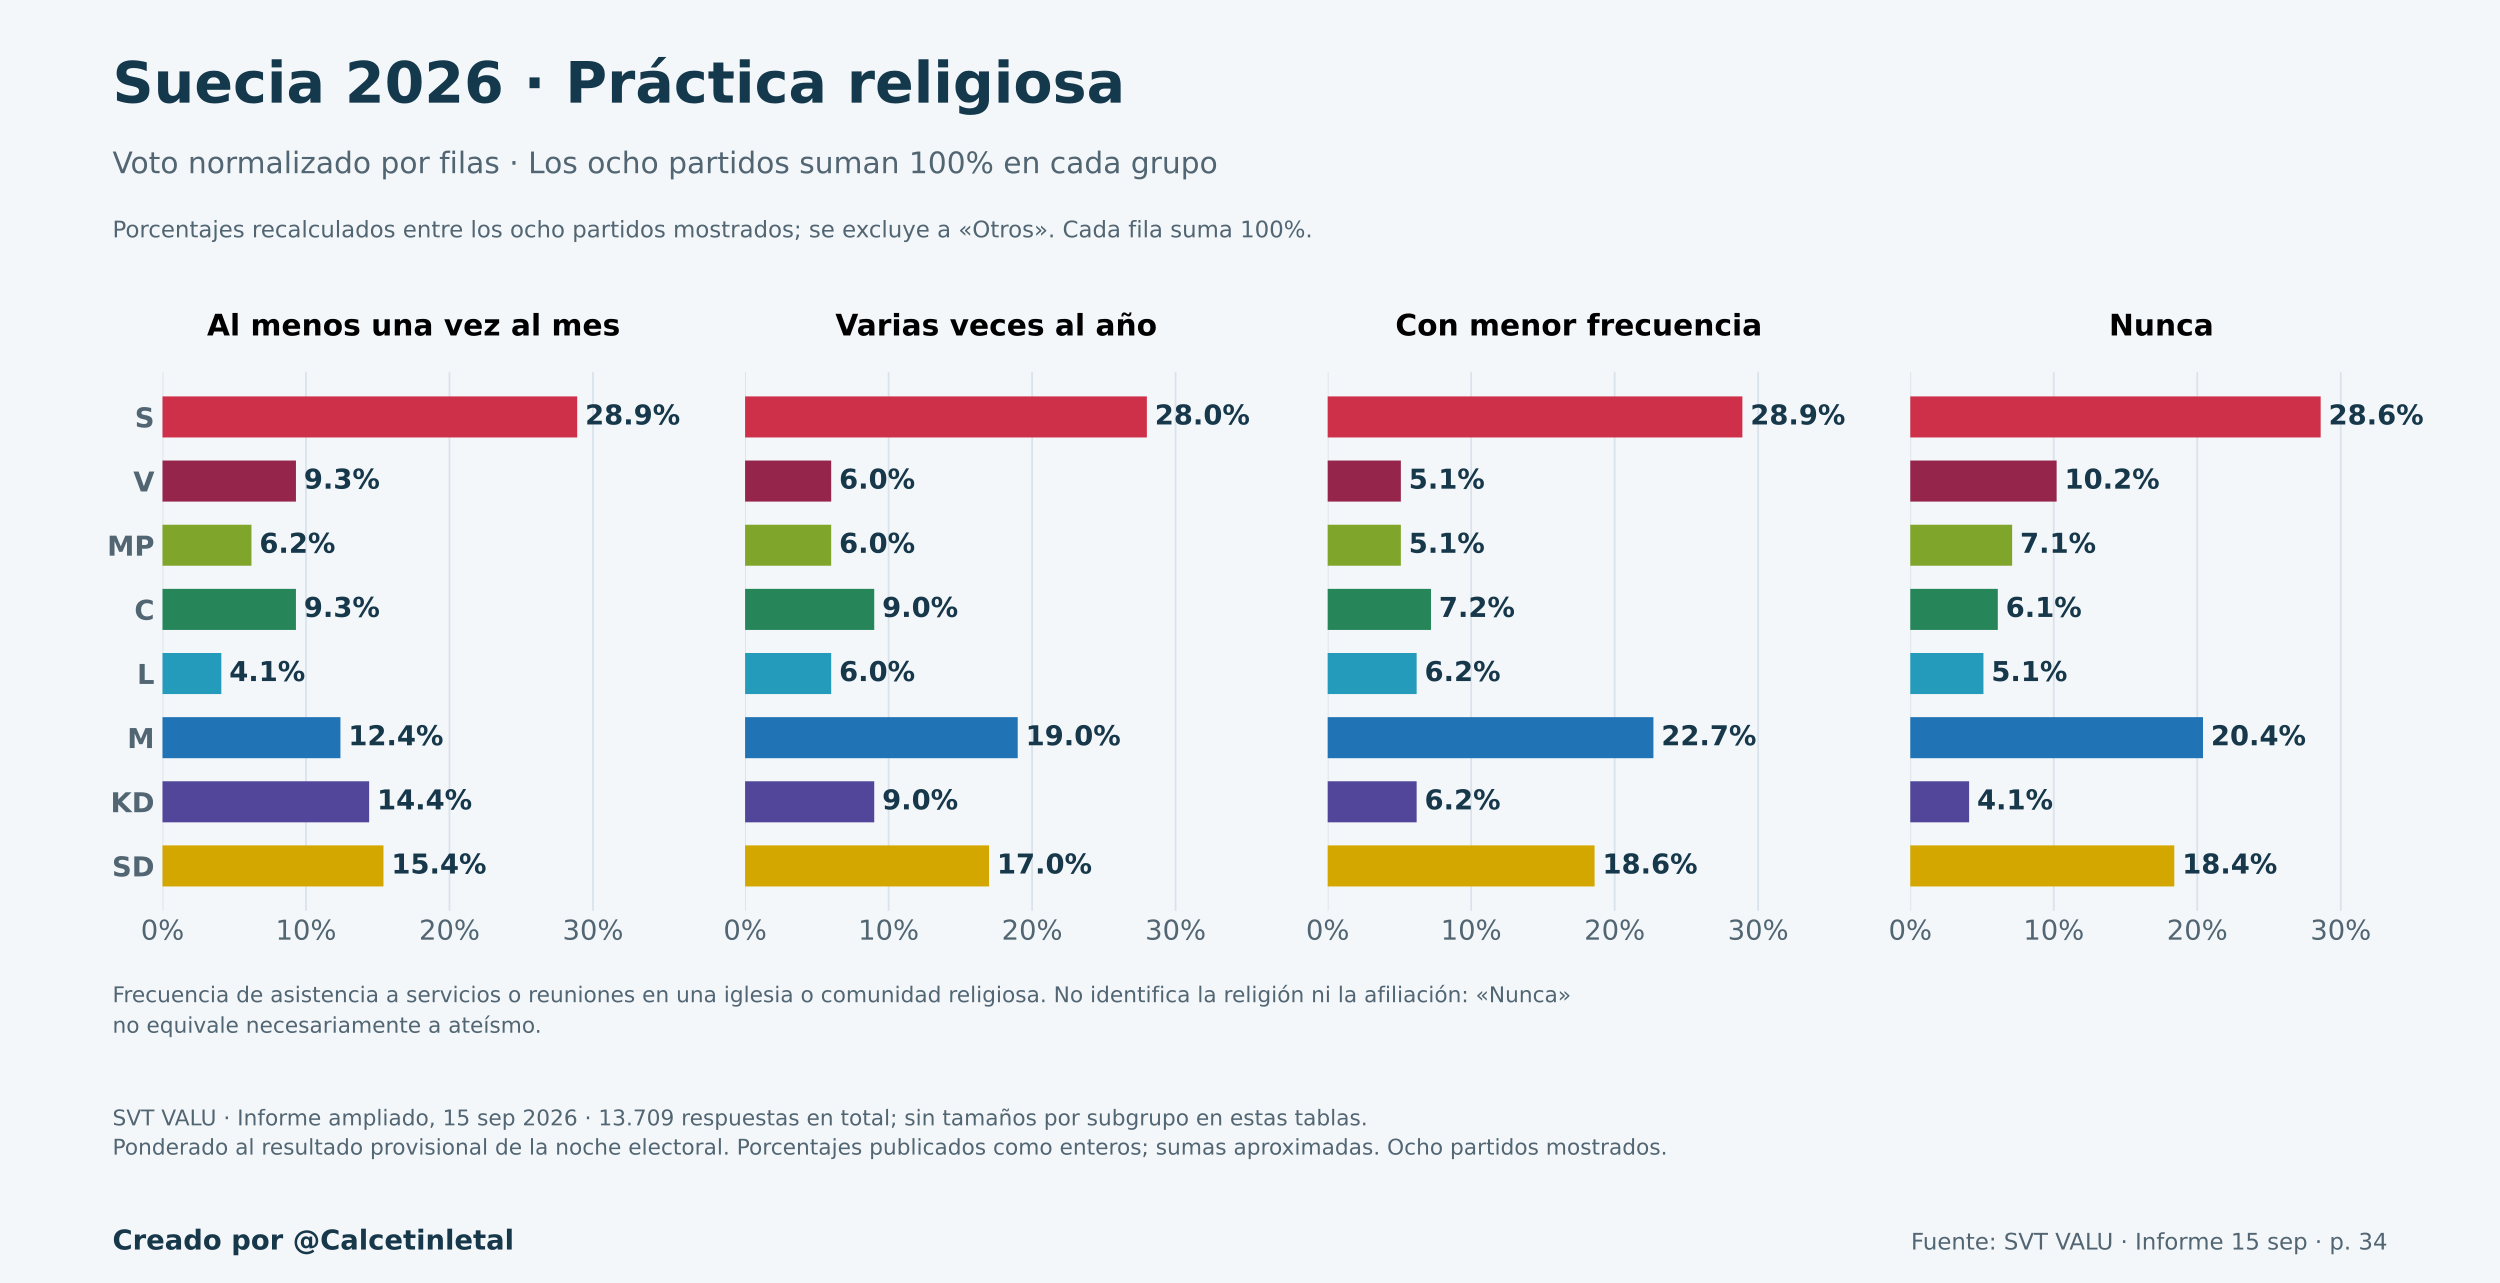
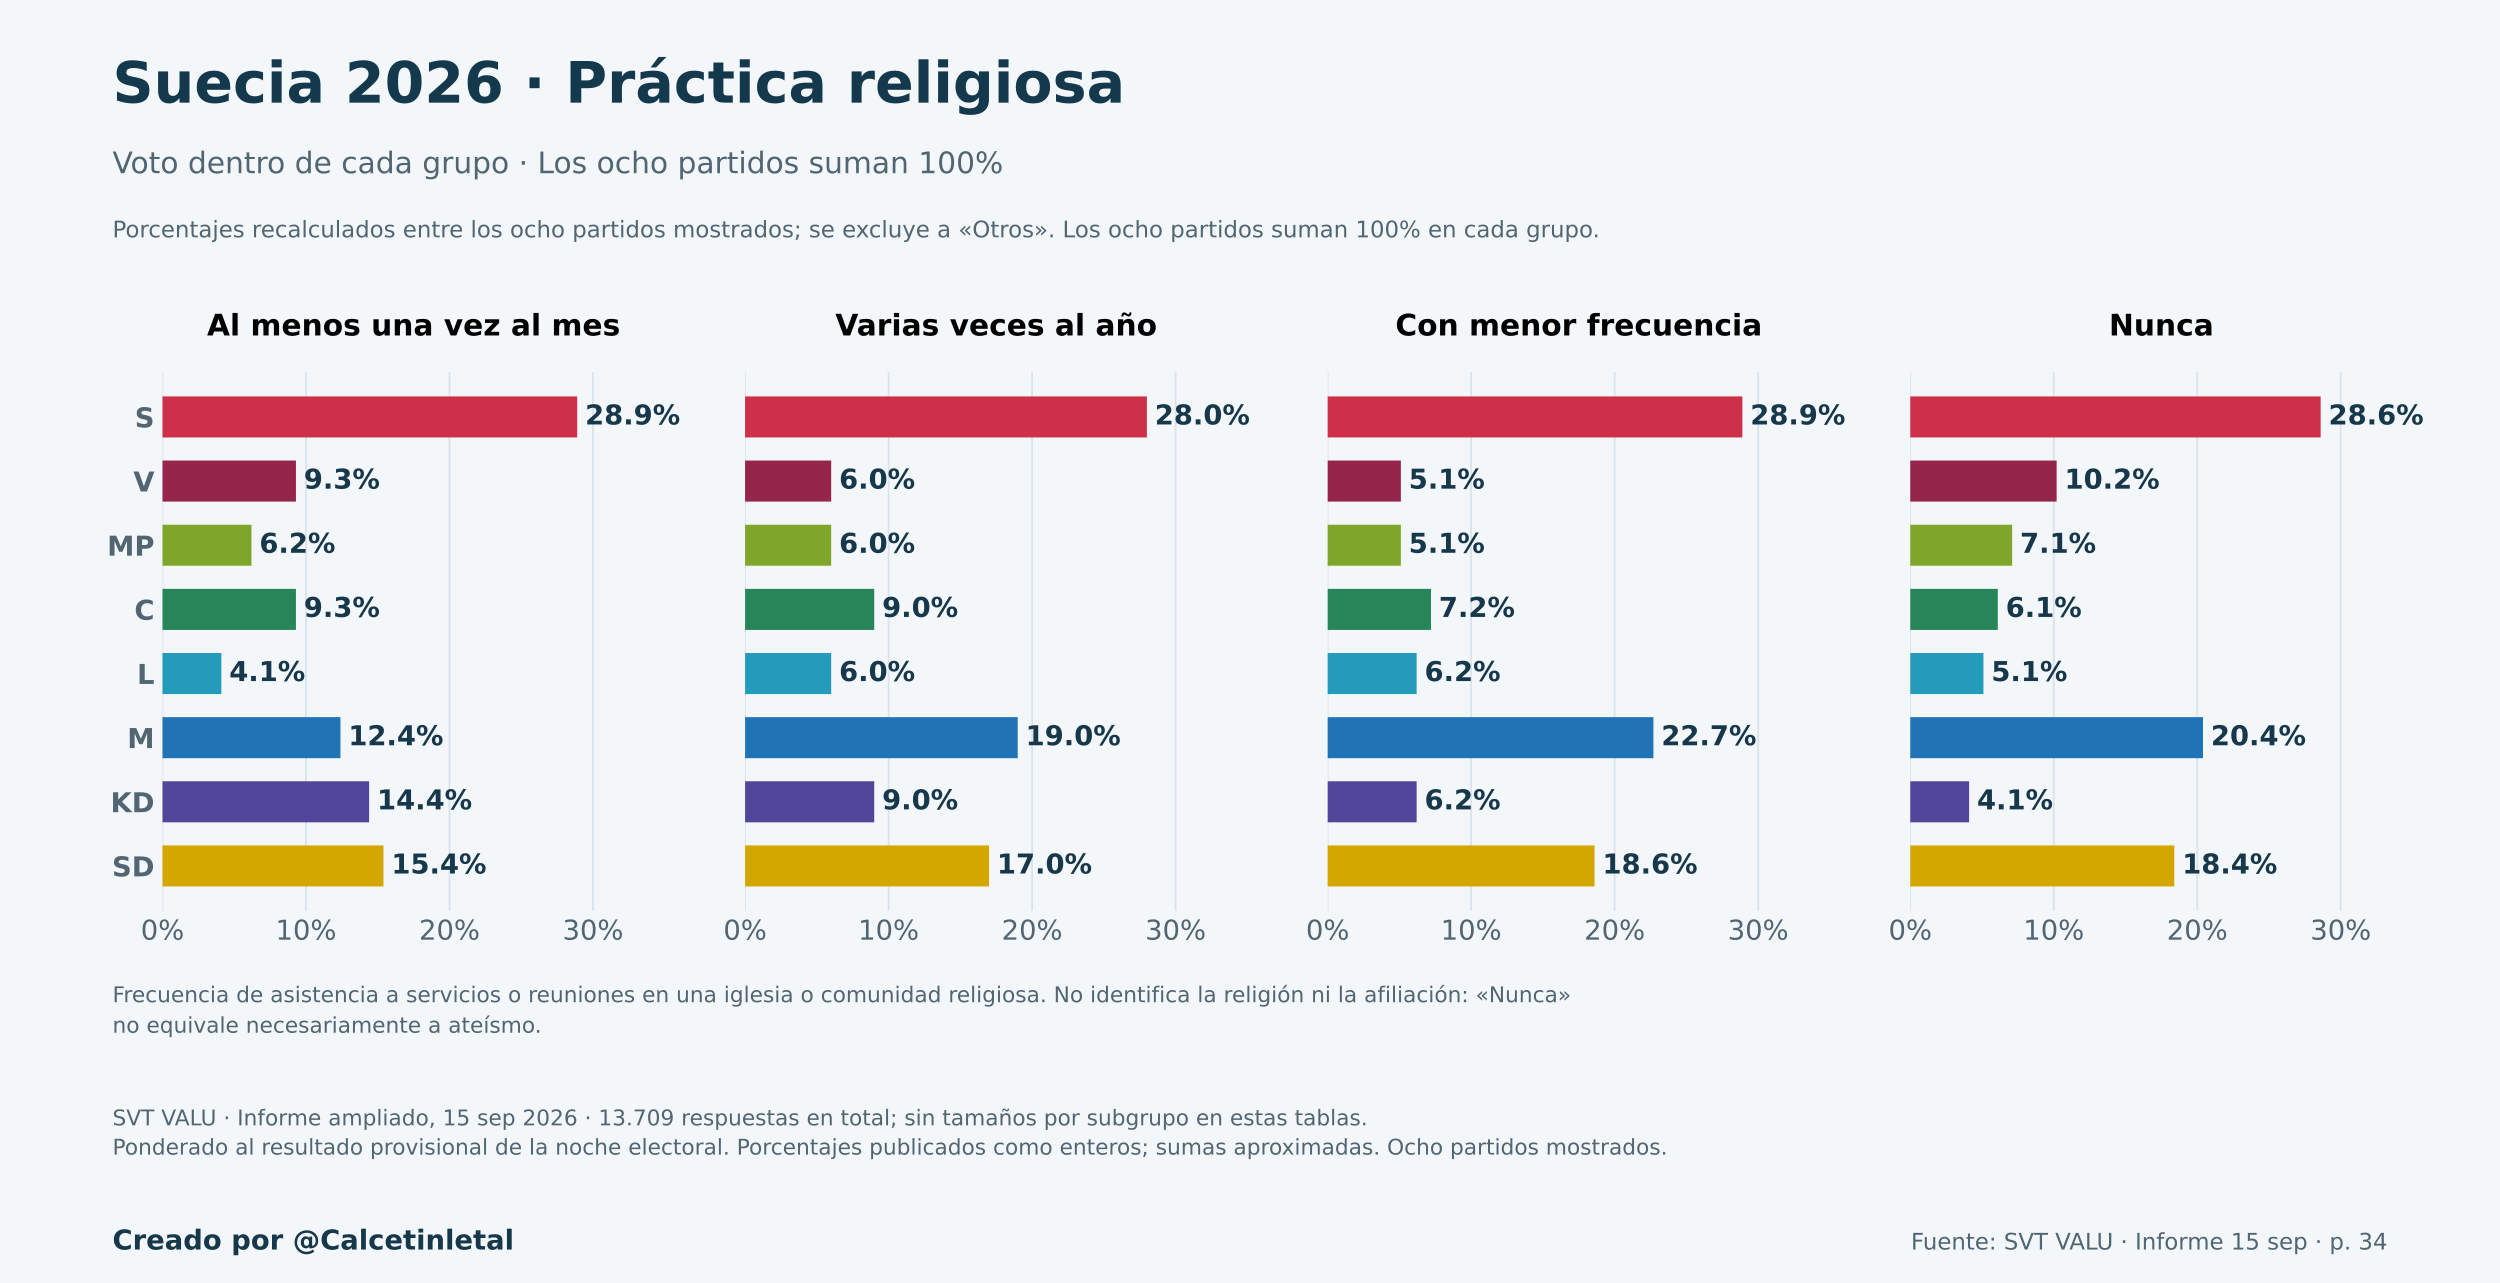
<svg xmlns="http://www.w3.org/2000/svg" xmlns:xlink="http://www.w3.org/1999/xlink" width="1094.4pt" height="561.6pt" viewBox="0 0 1094.4 561.6" version="1.1">
  <defs>
    <style type="text/css">*{stroke-linejoin: round; stroke-linecap: butt}</style>
  </defs>
  <g id="figure_1">
    <g id="patch_1">
      <path d="M 0 561.6 L 1094.4 561.6 L 1094.4 0 L 0 0 z " style="fill: #f4f7fa" />
    </g>
    <g id="axes_1">
      <g id="patch_2">
        <path d="M 71.136 398.736 L 290.993 398.736 L 290.993 162.864 L 71.136 162.864 z " style="fill: #f4f7fa" />
      </g>
      <g id="matplotlib.axis_1">
        <g id="xtick_1">
          <g id="line2d_1">
-             <path d="M 71.136 398.736 L 71.136 162.864 " clip-path="url(#p8316d47be2)" style="fill: none; stroke: #dae3eb; stroke-width: 0.8; stroke-linecap: square" />
+             <path d="M 71.136 398.736 L 71.136 162.864 " clip-path="url(#pd6bec5141d)" style="fill: none; stroke: #dae3eb; stroke-width: 0.8; stroke-linecap: square" />
          </g>
          <g id="line2d_2" />
          <g id="text_1">
            <text style="font-size: 12px; font-family: 'DejaVu Sans'; text-anchor: middle; fill: #516572" x="71.136" y="411.354" transform="rotate(-0 71.136 411.3541)">0%</text>
          </g>
        </g>
        <g id="xtick_2">
          <g id="line2d_3">
-             <path d="M 133.952 398.736 L 133.952 162.864 " clip-path="url(#p8316d47be2)" style="fill: none; stroke: #dae3eb; stroke-width: 0.8; stroke-linecap: square" />
+             <path d="M 133.952 398.736 L 133.952 162.864 " clip-path="url(#pd6bec5141d)" style="fill: none; stroke: #dae3eb; stroke-width: 0.8; stroke-linecap: square" />
          </g>
          <g id="line2d_4" />
          <g id="text_2">
            <text style="font-size: 12px; font-family: 'DejaVu Sans'; text-anchor: middle; fill: #516572" x="133.952" y="411.354" transform="rotate(-0 133.9523 411.3541)">10%</text>
          </g>
        </g>
        <g id="xtick_3">
          <g id="line2d_5">
-             <path d="M 196.769 398.736 L 196.769 162.864 " clip-path="url(#p8316d47be2)" style="fill: none; stroke: #dae3eb; stroke-width: 0.8; stroke-linecap: square" />
+             <path d="M 196.769 398.736 L 196.769 162.864 " clip-path="url(#pd6bec5141d)" style="fill: none; stroke: #dae3eb; stroke-width: 0.8; stroke-linecap: square" />
          </g>
          <g id="line2d_6" />
          <g id="text_3">
            <text style="font-size: 12px; font-family: 'DejaVu Sans'; text-anchor: middle; fill: #516572" x="196.769" y="411.354" transform="rotate(-0 196.7687 411.3541)">20%</text>
          </g>
        </g>
        <g id="xtick_4">
          <g id="line2d_7">
-             <path d="M 259.585 398.736 L 259.585 162.864 " clip-path="url(#p8316d47be2)" style="fill: none; stroke: #dae3eb; stroke-width: 0.8; stroke-linecap: square" />
+             <path d="M 259.585 398.736 L 259.585 162.864 " clip-path="url(#pd6bec5141d)" style="fill: none; stroke: #dae3eb; stroke-width: 0.8; stroke-linecap: square" />
          </g>
          <g id="line2d_8" />
          <g id="text_4">
            <text style="font-size: 12px; font-family: 'DejaVu Sans'; text-anchor: middle; fill: #516572" x="259.585" y="411.354" transform="rotate(-0 259.585 411.3541)">30%</text>
          </g>
        </g>
      </g>
      <g id="matplotlib.axis_2">
        <g id="ytick_1">
          <g id="line2d_9" />
          <g id="text_5">
            <text style="font-weight: 700; font-size: 12px; font-family: 'DejaVu Sans'; text-anchor: end; fill: #516572" x="67.636" y="187.079" transform="rotate(-0 67.636 187.0791)">S</text>
          </g>
        </g>
        <g id="ytick_2">
          <g id="line2d_10" />
          <g id="text_6">
            <text style="font-weight: 700; font-size: 12px; font-family: 'DejaVu Sans'; text-anchor: end; fill: #516572" x="67.636" y="215.159" transform="rotate(-0 67.636 215.1591)">V</text>
          </g>
        </g>
        <g id="ytick_3">
          <g id="line2d_11" />
          <g id="text_7">
            <text style="font-weight: 700; font-size: 12px; font-family: 'DejaVu Sans'; text-anchor: end; fill: #516572" x="67.636" y="243.239" transform="rotate(-0 67.636 243.2391)">MP</text>
          </g>
        </g>
        <g id="ytick_4">
          <g id="line2d_12" />
          <g id="text_8">
            <text style="font-weight: 700; font-size: 12px; font-family: 'DejaVu Sans'; text-anchor: end; fill: #516572" x="67.636" y="271.319" transform="rotate(-0 67.636 271.3191)">C</text>
          </g>
        </g>
        <g id="ytick_5">
          <g id="line2d_13" />
          <g id="text_9">
            <text style="font-weight: 700; font-size: 12px; font-family: 'DejaVu Sans'; text-anchor: end; fill: #516572" x="67.636" y="299.399" transform="rotate(-0 67.636 299.3991)">L</text>
          </g>
        </g>
        <g id="ytick_6">
          <g id="line2d_14" />
          <g id="text_10">
            <text style="font-weight: 700; font-size: 12px; font-family: 'DejaVu Sans'; text-anchor: end; fill: #516572" x="67.636" y="327.479" transform="rotate(-0 67.636 327.4791)">M</text>
          </g>
        </g>
        <g id="ytick_7">
          <g id="line2d_15" />
          <g id="text_11">
            <text style="font-weight: 700; font-size: 12px; font-family: 'DejaVu Sans'; text-anchor: end; fill: #516572" x="67.636" y="355.559" transform="rotate(-0 67.636 355.5591)">KD</text>
          </g>
        </g>
        <g id="ytick_8">
          <g id="line2d_16" />
          <g id="text_12">
            <text style="font-weight: 700; font-size: 12px; font-family: 'DejaVu Sans'; text-anchor: end; fill: #516572" x="67.636" y="383.639" transform="rotate(-0 67.636 383.6391)">SD</text>
          </g>
        </g>
      </g>
      <g id="patch_3">
-         <path d="M 71.136 173.534 L 252.675 173.534 L 252.675 191.506 L 71.136 191.506 z " clip-path="url(#p8316d47be2)" style="fill: #cf3049" />
+         <path d="M 71.136 173.534 L 252.675 173.534 L 252.675 191.506 L 71.136 191.506 z " clip-path="url(#pd6bec5141d)" style="fill: #cf3049" />
      </g>
      <g id="patch_4">
-         <path d="M 71.136 201.614 L 129.555 201.614 L 129.555 219.586 L 71.136 219.586 z " clip-path="url(#p8316d47be2)" style="fill: #96254b" />
+         <path d="M 71.136 201.614 L 129.555 201.614 L 129.555 219.586 L 71.136 219.586 z " clip-path="url(#pd6bec5141d)" style="fill: #96254b" />
      </g>
      <g id="patch_5">
-         <path d="M 71.136 229.694 L 110.082 229.694 L 110.082 247.666 L 71.136 247.666 z " clip-path="url(#p8316d47be2)" style="fill: #80a52b" />
+         <path d="M 71.136 229.694 L 110.082 229.694 L 110.082 247.666 L 71.136 247.666 z " clip-path="url(#pd6bec5141d)" style="fill: #80a52b" />
      </g>
      <g id="patch_6">
-         <path d="M 71.136 257.774 L 129.555 257.774 L 129.555 275.746 L 71.136 275.746 z " clip-path="url(#p8316d47be2)" style="fill: #268659" />
+         <path d="M 71.136 257.774 L 129.555 257.774 L 129.555 275.746 L 71.136 275.746 z " clip-path="url(#pd6bec5141d)" style="fill: #268659" />
      </g>
      <g id="patch_7">
-         <path d="M 71.136 285.854 L 96.891 285.854 L 96.891 303.826 L 71.136 303.826 z " clip-path="url(#p8316d47be2)" style="fill: #259bbb" />
+         <path d="M 71.136 285.854 L 96.891 285.854 L 96.891 303.826 L 71.136 303.826 z " clip-path="url(#pd6bec5141d)" style="fill: #259bbb" />
      </g>
      <g id="patch_8">
-         <path d="M 71.136 313.934 L 149.028 313.934 L 149.028 331.906 L 71.136 331.906 z " clip-path="url(#p8316d47be2)" style="fill: #2074b6" />
+         <path d="M 71.136 313.934 L 149.028 313.934 L 149.028 331.906 L 71.136 331.906 z " clip-path="url(#pd6bec5141d)" style="fill: #2074b6" />
      </g>
      <g id="patch_9">
-         <path d="M 71.136 342.014 L 161.592 342.014 L 161.592 359.986 L 71.136 359.986 z " clip-path="url(#p8316d47be2)" style="fill: #51469a" />
+         <path d="M 71.136 342.014 L 161.592 342.014 L 161.592 359.986 L 71.136 359.986 z " clip-path="url(#pd6bec5141d)" style="fill: #51469a" />
      </g>
      <g id="patch_10">
-         <path d="M 71.136 370.094 L 167.873 370.094 L 167.873 388.066 L 71.136 388.066 z " clip-path="url(#p8316d47be2)" style="fill: #d3a700" />
+         <path d="M 71.136 370.094 L 167.873 370.094 L 167.873 388.066 L 71.136 388.066 z " clip-path="url(#pd6bec5141d)" style="fill: #d3a700" />
      </g>
      <g id="text_13">
        <text style="font-weight: 700; font-size: 12px; font-family: 'DejaVu Sans'; text-anchor: start; fill: #17384a" x="256.13" y="185.831" transform="rotate(-0 256.1301 185.8313)">28.9%</text>
      </g>
      <g id="text_14">
        <text style="font-weight: 700; font-size: 12px; font-family: 'DejaVu Sans'; text-anchor: start; fill: #17384a" x="133.01" y="213.911" transform="rotate(-0 133.0101 213.9112)">9.3%</text>
      </g>
      <g id="text_15">
        <text style="font-weight: 700; font-size: 12px; font-family: 'DejaVu Sans'; text-anchor: start; fill: #17384a" x="113.537" y="241.991" transform="rotate(-0 113.537 241.9913)">6.2%</text>
      </g>
      <g id="text_16">
        <text style="font-weight: 700; font-size: 12px; font-family: 'DejaVu Sans'; text-anchor: start; fill: #17384a" x="133.01" y="270.071" transform="rotate(-0 133.0101 270.0713)">9.3%</text>
      </g>
      <g id="text_17">
        <text style="font-weight: 700; font-size: 12px; font-family: 'DejaVu Sans'; text-anchor: start; fill: #17384a" x="100.346" y="298.151" transform="rotate(-0 100.3456 298.1513)">4.1%</text>
      </g>
      <g id="text_18">
        <text style="font-weight: 700; font-size: 12px; font-family: 'DejaVu Sans'; text-anchor: start; fill: #17384a" x="152.483" y="326.231" transform="rotate(-0 152.4831 326.2312)">12.4%</text>
      </g>
      <g id="text_19">
        <text style="font-weight: 700; font-size: 12px; font-family: 'DejaVu Sans'; text-anchor: start; fill: #17384a" x="165.046" y="354.311" transform="rotate(-0 165.0464 354.3112)">14.4%</text>
      </g>
      <g id="text_20">
        <text style="font-weight: 700; font-size: 12px; font-family: 'DejaVu Sans'; text-anchor: start; fill: #17384a" x="171.328" y="382.391" transform="rotate(-0 171.328 382.3913)">15.4%</text>
      </g>
      <g id="text_21">
        <text style="font-weight: 700; font-size: 13px; font-family: 'DejaVu Sans'; text-anchor: middle" x="181.065" y="146.864" transform="rotate(-0 181.0646 146.864)">Al menos una vez al mes</text>
      </g>
    </g>
    <g id="axes_2">
      <g id="patch_11">
        <path d="M 326.17 398.736 L 546.027 398.736 L 546.027 162.864 L 326.17 162.864 z " style="fill: #f4f7fa" />
      </g>
      <g id="matplotlib.axis_3">
        <g id="xtick_5">
          <g id="line2d_17">
-             <path d="M 326.17 398.736 L 326.17 162.864 " clip-path="url(#p30895d7ca5)" style="fill: none; stroke: #dae3eb; stroke-width: 0.8; stroke-linecap: square" />
+             <path d="M 326.17 398.736 L 326.17 162.864 " clip-path="url(#p7a1538e01a)" style="fill: none; stroke: #dae3eb; stroke-width: 0.8; stroke-linecap: square" />
          </g>
          <g id="line2d_18" />
          <g id="text_22">
            <text style="font-size: 12px; font-family: 'DejaVu Sans'; text-anchor: middle; fill: #516572" x="326.17" y="411.354" transform="rotate(-0 326.1703 411.3541)">0%</text>
          </g>
        </g>
        <g id="xtick_6">
          <g id="line2d_19">
-             <path d="M 388.987 398.736 L 388.987 162.864 " clip-path="url(#p30895d7ca5)" style="fill: none; stroke: #dae3eb; stroke-width: 0.8; stroke-linecap: square" />
+             <path d="M 388.987 398.736 L 388.987 162.864 " clip-path="url(#p7a1538e01a)" style="fill: none; stroke: #dae3eb; stroke-width: 0.8; stroke-linecap: square" />
          </g>
          <g id="line2d_20" />
          <g id="text_23">
            <text style="font-size: 12px; font-family: 'DejaVu Sans'; text-anchor: middle; fill: #516572" x="388.987" y="411.354" transform="rotate(-0 388.9866 411.3541)">10%</text>
          </g>
        </g>
        <g id="xtick_7">
          <g id="line2d_21">
-             <path d="M 451.803 398.736 L 451.803 162.864 " clip-path="url(#p30895d7ca5)" style="fill: none; stroke: #dae3eb; stroke-width: 0.8; stroke-linecap: square" />
+             <path d="M 451.803 398.736 L 451.803 162.864 " clip-path="url(#p7a1538e01a)" style="fill: none; stroke: #dae3eb; stroke-width: 0.8; stroke-linecap: square" />
          </g>
          <g id="line2d_22" />
          <g id="text_24">
            <text style="font-size: 12px; font-family: 'DejaVu Sans'; text-anchor: middle; fill: #516572" x="451.803" y="411.354" transform="rotate(-0 451.8029 411.3541)">20%</text>
          </g>
        </g>
        <g id="xtick_8">
          <g id="line2d_23">
-             <path d="M 514.619 398.736 L 514.619 162.864 " clip-path="url(#p30895d7ca5)" style="fill: none; stroke: #dae3eb; stroke-width: 0.8; stroke-linecap: square" />
+             <path d="M 514.619 398.736 L 514.619 162.864 " clip-path="url(#p7a1538e01a)" style="fill: none; stroke: #dae3eb; stroke-width: 0.8; stroke-linecap: square" />
          </g>
          <g id="line2d_24" />
          <g id="text_25">
            <text style="font-size: 12px; font-family: 'DejaVu Sans'; text-anchor: middle; fill: #516572" x="514.619" y="411.354" transform="rotate(-0 514.6193 411.3541)">30%</text>
          </g>
        </g>
      </g>
      <g id="matplotlib.axis_4">
        <g id="ytick_9">
          <g id="line2d_25" />
        </g>
        <g id="ytick_10">
          <g id="line2d_26" />
        </g>
        <g id="ytick_11">
          <g id="line2d_27" />
        </g>
        <g id="ytick_12">
          <g id="line2d_28" />
        </g>
        <g id="ytick_13">
          <g id="line2d_29" />
        </g>
        <g id="ytick_14">
          <g id="line2d_30" />
        </g>
        <g id="ytick_15">
          <g id="line2d_31" />
        </g>
        <g id="ytick_16">
          <g id="line2d_32" />
        </g>
      </g>
      <g id="patch_12">
-         <path d="M 326.17 173.534 L 502.056 173.534 L 502.056 191.506 L 326.17 191.506 z " clip-path="url(#p30895d7ca5)" style="fill: #cf3049" />
+         <path d="M 326.17 173.534 L 502.056 173.534 L 502.056 191.506 L 326.17 191.506 z " clip-path="url(#p7a1538e01a)" style="fill: #cf3049" />
      </g>
      <g id="patch_13">
-         <path d="M 326.17 201.614 L 363.86 201.614 L 363.86 219.586 L 326.17 219.586 z " clip-path="url(#p30895d7ca5)" style="fill: #96254b" />
+         <path d="M 326.17 201.614 L 363.86 201.614 L 363.86 219.586 L 326.17 219.586 z " clip-path="url(#p7a1538e01a)" style="fill: #96254b" />
      </g>
      <g id="patch_14">
-         <path d="M 326.17 229.694 L 363.86 229.694 L 363.86 247.666 L 326.17 247.666 z " clip-path="url(#p30895d7ca5)" style="fill: #80a52b" />
+         <path d="M 326.17 229.694 L 363.86 229.694 L 363.86 247.666 L 326.17 247.666 z " clip-path="url(#p7a1538e01a)" style="fill: #80a52b" />
      </g>
      <g id="patch_15">
-         <path d="M 326.17 257.774 L 382.705 257.774 L 382.705 275.746 L 326.17 275.746 z " clip-path="url(#p30895d7ca5)" style="fill: #268659" />
+         <path d="M 326.17 257.774 L 382.705 257.774 L 382.705 275.746 L 326.17 275.746 z " clip-path="url(#p7a1538e01a)" style="fill: #268659" />
      </g>
      <g id="patch_16">
-         <path d="M 326.17 285.854 L 363.86 285.854 L 363.86 303.826 L 326.17 303.826 z " clip-path="url(#p30895d7ca5)" style="fill: #259bbb" />
+         <path d="M 326.17 285.854 L 363.86 285.854 L 363.86 303.826 L 326.17 303.826 z " clip-path="url(#p7a1538e01a)" style="fill: #259bbb" />
      </g>
      <g id="patch_17">
-         <path d="M 326.17 313.934 L 445.521 313.934 L 445.521 331.906 L 326.17 331.906 z " clip-path="url(#p30895d7ca5)" style="fill: #2074b6" />
+         <path d="M 326.17 313.934 L 445.521 313.934 L 445.521 331.906 L 326.17 331.906 z " clip-path="url(#p7a1538e01a)" style="fill: #2074b6" />
      </g>
      <g id="patch_18">
-         <path d="M 326.17 342.014 L 382.705 342.014 L 382.705 359.986 L 326.17 359.986 z " clip-path="url(#p30895d7ca5)" style="fill: #51469a" />
+         <path d="M 326.17 342.014 L 382.705 342.014 L 382.705 359.986 L 326.17 359.986 z " clip-path="url(#p7a1538e01a)" style="fill: #51469a" />
      </g>
      <g id="patch_19">
-         <path d="M 326.17 370.094 L 432.958 370.094 L 432.958 388.066 L 326.17 388.066 z " clip-path="url(#p30895d7ca5)" style="fill: #d3a700" />
+         <path d="M 326.17 370.094 L 432.958 370.094 L 432.958 388.066 L 326.17 388.066 z " clip-path="url(#p7a1538e01a)" style="fill: #d3a700" />
      </g>
      <g id="text_26">
        <text style="font-weight: 700; font-size: 12px; font-family: 'DejaVu Sans'; text-anchor: start; fill: #17384a" x="505.511" y="185.831" transform="rotate(-0 505.5109 185.8313)">28.0%</text>
      </g>
      <g id="text_27">
        <text style="font-weight: 700; font-size: 12px; font-family: 'DejaVu Sans'; text-anchor: start; fill: #17384a" x="367.315" y="213.911" transform="rotate(-0 367.315 213.9112)">6.0%</text>
      </g>
      <g id="text_28">
        <text style="font-weight: 700; font-size: 12px; font-family: 'DejaVu Sans'; text-anchor: start; fill: #17384a" x="367.315" y="241.991" transform="rotate(-0 367.315 241.9913)">6.0%</text>
      </g>
      <g id="text_29">
        <text style="font-weight: 700; font-size: 12px; font-family: 'DejaVu Sans'; text-anchor: start; fill: #17384a" x="386.16" y="270.071" transform="rotate(-0 386.1599 270.0713)">9.0%</text>
      </g>
      <g id="text_30">
        <text style="font-weight: 700; font-size: 12px; font-family: 'DejaVu Sans'; text-anchor: start; fill: #17384a" x="367.315" y="298.151" transform="rotate(-0 367.315 298.1513)">6.0%</text>
      </g>
      <g id="text_31">
        <text style="font-weight: 700; font-size: 12px; font-family: 'DejaVu Sans'; text-anchor: start; fill: #17384a" x="448.976" y="326.231" transform="rotate(-0 448.9762 326.2312)">19.0%</text>
      </g>
      <g id="text_32">
        <text style="font-weight: 700; font-size: 12px; font-family: 'DejaVu Sans'; text-anchor: start; fill: #17384a" x="386.16" y="354.311" transform="rotate(-0 386.1599 354.3112)">9.0%</text>
      </g>
      <g id="text_33">
        <text style="font-weight: 700; font-size: 12px; font-family: 'DejaVu Sans'; text-anchor: start; fill: #17384a" x="436.413" y="382.391" transform="rotate(-0 436.4129 382.3913)">17.0%</text>
      </g>
      <g id="text_34">
        <text style="font-weight: 700; font-size: 13px; font-family: 'DejaVu Sans'; text-anchor: middle" x="436.099" y="146.864" transform="rotate(-0 436.0989 146.864)">Varias veces al año</text>
      </g>
    </g>
    <g id="axes_3">
      <g id="patch_20">
        <path d="M 581.205 398.736 L 801.062 398.736 L 801.062 162.864 L 581.205 162.864 z " style="fill: #f4f7fa" />
      </g>
      <g id="matplotlib.axis_5">
        <g id="xtick_9">
          <g id="line2d_33">
-             <path d="M 581.205 398.736 L 581.205 162.864 " clip-path="url(#peaeb5db136)" style="fill: none; stroke: #dae3eb; stroke-width: 0.8; stroke-linecap: square" />
+             <path d="M 581.205 398.736 L 581.205 162.864 " clip-path="url(#pa4e1899b3b)" style="fill: none; stroke: #dae3eb; stroke-width: 0.8; stroke-linecap: square" />
          </g>
          <g id="line2d_34" />
          <g id="text_35">
            <text style="font-size: 12px; font-family: 'DejaVu Sans'; text-anchor: middle; fill: #516572" x="581.205" y="411.354" transform="rotate(-0 581.2046 411.3541)">0%</text>
          </g>
        </g>
        <g id="xtick_10">
          <g id="line2d_35">
-             <path d="M 644.021 398.736 L 644.021 162.864 " clip-path="url(#peaeb5db136)" style="fill: none; stroke: #dae3eb; stroke-width: 0.8; stroke-linecap: square" />
+             <path d="M 644.021 398.736 L 644.021 162.864 " clip-path="url(#pa4e1899b3b)" style="fill: none; stroke: #dae3eb; stroke-width: 0.8; stroke-linecap: square" />
          </g>
          <g id="line2d_36" />
          <g id="text_36">
            <text style="font-size: 12px; font-family: 'DejaVu Sans'; text-anchor: middle; fill: #516572" x="644.021" y="411.354" transform="rotate(-0 644.0209 411.3541)">10%</text>
          </g>
        </g>
        <g id="xtick_11">
          <g id="line2d_37">
-             <path d="M 706.837 398.736 L 706.837 162.864 " clip-path="url(#peaeb5db136)" style="fill: none; stroke: #dae3eb; stroke-width: 0.8; stroke-linecap: square" />
+             <path d="M 706.837 398.736 L 706.837 162.864 " clip-path="url(#pa4e1899b3b)" style="fill: none; stroke: #dae3eb; stroke-width: 0.8; stroke-linecap: square" />
          </g>
          <g id="line2d_38" />
          <g id="text_37">
            <text style="font-size: 12px; font-family: 'DejaVu Sans'; text-anchor: middle; fill: #516572" x="706.837" y="411.354" transform="rotate(-0 706.8372 411.3541)">20%</text>
          </g>
        </g>
        <g id="xtick_12">
          <g id="line2d_39">
-             <path d="M 769.654 398.736 L 769.654 162.864 " clip-path="url(#peaeb5db136)" style="fill: none; stroke: #dae3eb; stroke-width: 0.8; stroke-linecap: square" />
+             <path d="M 769.654 398.736 L 769.654 162.864 " clip-path="url(#pa4e1899b3b)" style="fill: none; stroke: #dae3eb; stroke-width: 0.8; stroke-linecap: square" />
          </g>
          <g id="line2d_40" />
          <g id="text_38">
            <text style="font-size: 12px; font-family: 'DejaVu Sans'; text-anchor: middle; fill: #516572" x="769.654" y="411.354" transform="rotate(-0 769.6536 411.3541)">30%</text>
          </g>
        </g>
      </g>
      <g id="matplotlib.axis_6">
        <g id="ytick_17">
          <g id="line2d_41" />
        </g>
        <g id="ytick_18">
          <g id="line2d_42" />
        </g>
        <g id="ytick_19">
          <g id="line2d_43" />
        </g>
        <g id="ytick_20">
          <g id="line2d_44" />
        </g>
        <g id="ytick_21">
          <g id="line2d_45" />
        </g>
        <g id="ytick_22">
          <g id="line2d_46" />
        </g>
        <g id="ytick_23">
          <g id="line2d_47" />
        </g>
        <g id="ytick_24">
          <g id="line2d_48" />
        </g>
      </g>
      <g id="patch_21">
-         <path d="M 581.205 173.534 L 762.744 173.534 L 762.744 191.506 L 581.205 191.506 z " clip-path="url(#peaeb5db136)" style="fill: #cf3049" />
+         <path d="M 581.205 173.534 L 762.744 173.534 L 762.744 191.506 L 581.205 191.506 z " clip-path="url(#pa4e1899b3b)" style="fill: #cf3049" />
      </g>
      <g id="patch_22">
-         <path d="M 581.205 201.614 L 613.241 201.614 L 613.241 219.586 L 581.205 219.586 z " clip-path="url(#peaeb5db136)" style="fill: #96254b" />
+         <path d="M 581.205 201.614 L 613.241 201.614 L 613.241 219.586 L 581.205 219.586 z " clip-path="url(#pa4e1899b3b)" style="fill: #96254b" />
      </g>
      <g id="patch_23">
-         <path d="M 581.205 229.694 L 613.241 229.694 L 613.241 247.666 L 581.205 247.666 z " clip-path="url(#peaeb5db136)" style="fill: #80a52b" />
+         <path d="M 581.205 229.694 L 613.241 229.694 L 613.241 247.666 L 581.205 247.666 z " clip-path="url(#pa4e1899b3b)" style="fill: #80a52b" />
      </g>
      <g id="patch_24">
-         <path d="M 581.205 257.774 L 626.432 257.774 L 626.432 275.746 L 581.205 275.746 z " clip-path="url(#peaeb5db136)" style="fill: #268659" />
+         <path d="M 581.205 257.774 L 626.432 257.774 L 626.432 275.746 L 581.205 275.746 z " clip-path="url(#pa4e1899b3b)" style="fill: #268659" />
      </g>
      <g id="patch_25">
-         <path d="M 581.205 285.854 L 620.151 285.854 L 620.151 303.826 L 581.205 303.826 z " clip-path="url(#peaeb5db136)" style="fill: #259bbb" />
+         <path d="M 581.205 285.854 L 620.151 285.854 L 620.151 303.826 L 581.205 303.826 z " clip-path="url(#pa4e1899b3b)" style="fill: #259bbb" />
      </g>
      <g id="patch_26">
-         <path d="M 581.205 313.934 L 723.798 313.934 L 723.798 331.906 L 581.205 331.906 z " clip-path="url(#peaeb5db136)" style="fill: #2074b6" />
+         <path d="M 581.205 313.934 L 723.798 313.934 L 723.798 331.906 L 581.205 331.906 z " clip-path="url(#pa4e1899b3b)" style="fill: #2074b6" />
      </g>
      <g id="patch_27">
-         <path d="M 581.205 342.014 L 620.151 342.014 L 620.151 359.986 L 581.205 359.986 z " clip-path="url(#peaeb5db136)" style="fill: #51469a" />
+         <path d="M 581.205 342.014 L 620.151 342.014 L 620.151 359.986 L 581.205 359.986 z " clip-path="url(#pa4e1899b3b)" style="fill: #51469a" />
      </g>
      <g id="patch_28">
-         <path d="M 581.205 370.094 L 698.043 370.094 L 698.043 388.066 L 581.205 388.066 z " clip-path="url(#peaeb5db136)" style="fill: #d3a700" />
+         <path d="M 581.205 370.094 L 698.043 370.094 L 698.043 388.066 L 581.205 388.066 z " clip-path="url(#pa4e1899b3b)" style="fill: #d3a700" />
      </g>
      <g id="text_39">
        <text style="font-weight: 700; font-size: 12px; font-family: 'DejaVu Sans'; text-anchor: start; fill: #17384a" x="766.199" y="185.831" transform="rotate(-0 766.1987 185.8313)">28.9%</text>
      </g>
      <g id="text_40">
        <text style="font-weight: 700; font-size: 12px; font-family: 'DejaVu Sans'; text-anchor: start; fill: #17384a" x="616.696" y="213.911" transform="rotate(-0 616.6958 213.9112)">5.1%</text>
      </g>
      <g id="text_41">
        <text style="font-weight: 700; font-size: 12px; font-family: 'DejaVu Sans'; text-anchor: start; fill: #17384a" x="616.696" y="241.991" transform="rotate(-0 616.6958 241.9913)">5.1%</text>
      </g>
      <g id="text_42">
        <text style="font-weight: 700; font-size: 12px; font-family: 'DejaVu Sans'; text-anchor: start; fill: #17384a" x="629.887" y="270.071" transform="rotate(-0 629.8872 270.0713)">7.2%</text>
      </g>
      <g id="text_43">
        <text style="font-weight: 700; font-size: 12px; font-family: 'DejaVu Sans'; text-anchor: start; fill: #17384a" x="623.606" y="298.151" transform="rotate(-0 623.6056 298.1513)">6.2%</text>
      </g>
      <g id="text_44">
        <text style="font-weight: 700; font-size: 12px; font-family: 'DejaVu Sans'; text-anchor: start; fill: #17384a" x="727.253" y="326.231" transform="rotate(-0 727.2525 326.2312)">22.7%</text>
      </g>
      <g id="text_45">
        <text style="font-weight: 700; font-size: 12px; font-family: 'DejaVu Sans'; text-anchor: start; fill: #17384a" x="623.606" y="354.311" transform="rotate(-0 623.6056 354.3112)">6.2%</text>
      </g>
      <g id="text_46">
        <text style="font-weight: 700; font-size: 12px; font-family: 'DejaVu Sans'; text-anchor: start; fill: #17384a" x="701.498" y="382.391" transform="rotate(-0 701.4978 382.3913)">18.6%</text>
      </g>
      <g id="text_47">
        <text style="font-weight: 700; font-size: 13px; font-family: 'DejaVu Sans'; text-anchor: middle" x="691.133" y="146.864" transform="rotate(-0 691.1331 146.864)">Con menor frecuencia</text>
      </g>
    </g>
    <g id="axes_4">
      <g id="patch_29">
        <path d="M 836.239 398.736 L 1056.096 398.736 L 1056.096 162.864 L 836.239 162.864 z " style="fill: #f4f7fa" />
      </g>
      <g id="matplotlib.axis_7">
        <g id="xtick_13">
          <g id="line2d_49">
-             <path d="M 836.239 398.736 L 836.239 162.864 " clip-path="url(#pd8c62dd352)" style="fill: none; stroke: #dae3eb; stroke-width: 0.8; stroke-linecap: square" />
+             <path d="M 836.239 398.736 L 836.239 162.864 " clip-path="url(#p1ddc496c7a)" style="fill: none; stroke: #dae3eb; stroke-width: 0.8; stroke-linecap: square" />
          </g>
          <g id="line2d_50" />
          <g id="text_48">
            <text style="font-size: 12px; font-family: 'DejaVu Sans'; text-anchor: middle; fill: #516572" x="836.239" y="411.354" transform="rotate(-0 836.2389 411.3541)">0%</text>
          </g>
        </g>
        <g id="xtick_14">
          <g id="line2d_51">
-             <path d="M 899.055 398.736 L 899.055 162.864 " clip-path="url(#pd8c62dd352)" style="fill: none; stroke: #dae3eb; stroke-width: 0.8; stroke-linecap: square" />
+             <path d="M 899.055 398.736 L 899.055 162.864 " clip-path="url(#p1ddc496c7a)" style="fill: none; stroke: #dae3eb; stroke-width: 0.8; stroke-linecap: square" />
          </g>
          <g id="line2d_52" />
          <g id="text_49">
            <text style="font-size: 12px; font-family: 'DejaVu Sans'; text-anchor: middle; fill: #516572" x="899.055" y="411.354" transform="rotate(-0 899.0552 411.3541)">10%</text>
          </g>
        </g>
        <g id="xtick_15">
          <g id="line2d_53">
-             <path d="M 961.872 398.736 L 961.872 162.864 " clip-path="url(#pd8c62dd352)" style="fill: none; stroke: #dae3eb; stroke-width: 0.8; stroke-linecap: square" />
+             <path d="M 961.872 398.736 L 961.872 162.864 " clip-path="url(#p1ddc496c7a)" style="fill: none; stroke: #dae3eb; stroke-width: 0.8; stroke-linecap: square" />
          </g>
          <g id="line2d_54" />
          <g id="text_50">
            <text style="font-size: 12px; font-family: 'DejaVu Sans'; text-anchor: middle; fill: #516572" x="961.872" y="411.354" transform="rotate(-0 961.8715 411.3541)">20%</text>
          </g>
        </g>
        <g id="xtick_16">
          <g id="line2d_55">
-             <path d="M 1024.688 398.736 L 1024.688 162.864 " clip-path="url(#pd8c62dd352)" style="fill: none; stroke: #dae3eb; stroke-width: 0.8; stroke-linecap: square" />
+             <path d="M 1024.688 398.736 L 1024.688 162.864 " clip-path="url(#p1ddc496c7a)" style="fill: none; stroke: #dae3eb; stroke-width: 0.8; stroke-linecap: square" />
          </g>
          <g id="line2d_56" />
          <g id="text_51">
            <text style="font-size: 12px; font-family: 'DejaVu Sans'; text-anchor: middle; fill: #516572" x="1024.688" y="411.354" transform="rotate(-0 1024.688 411.3541)">30%</text>
          </g>
        </g>
      </g>
      <g id="matplotlib.axis_8">
        <g id="ytick_25">
          <g id="line2d_57" />
        </g>
        <g id="ytick_26">
          <g id="line2d_58" />
        </g>
        <g id="ytick_27">
          <g id="line2d_59" />
        </g>
        <g id="ytick_28">
          <g id="line2d_60" />
        </g>
        <g id="ytick_29">
          <g id="line2d_61" />
        </g>
        <g id="ytick_30">
          <g id="line2d_62" />
        </g>
        <g id="ytick_31">
          <g id="line2d_63" />
        </g>
        <g id="ytick_32">
          <g id="line2d_64" />
        </g>
      </g>
      <g id="patch_30">
-         <path d="M 836.239 173.534 L 1015.894 173.534 L 1015.894 191.506 L 836.239 191.506 z " clip-path="url(#pd8c62dd352)" style="fill: #cf3049" />
+         <path d="M 836.239 173.534 L 1015.894 173.534 L 1015.894 191.506 L 836.239 191.506 z " clip-path="url(#p1ddc496c7a)" style="fill: #cf3049" />
      </g>
      <g id="patch_31">
-         <path d="M 836.239 201.614 L 900.312 201.614 L 900.312 219.586 L 836.239 219.586 z " clip-path="url(#pd8c62dd352)" style="fill: #96254b" />
+         <path d="M 836.239 201.614 L 900.312 201.614 L 900.312 219.586 L 836.239 219.586 z " clip-path="url(#p1ddc496c7a)" style="fill: #96254b" />
      </g>
      <g id="patch_32">
-         <path d="M 836.239 229.694 L 880.838 229.694 L 880.838 247.666 L 836.239 247.666 z " clip-path="url(#pd8c62dd352)" style="fill: #80a52b" />
+         <path d="M 836.239 229.694 L 880.838 229.694 L 880.838 247.666 L 836.239 247.666 z " clip-path="url(#p1ddc496c7a)" style="fill: #80a52b" />
      </g>
      <g id="patch_33">
-         <path d="M 836.239 257.774 L 874.557 257.774 L 874.557 275.746 L 836.239 275.746 z " clip-path="url(#pd8c62dd352)" style="fill: #268659" />
+         <path d="M 836.239 257.774 L 874.557 257.774 L 874.557 275.746 L 836.239 275.746 z " clip-path="url(#p1ddc496c7a)" style="fill: #268659" />
      </g>
      <g id="patch_34">
-         <path d="M 836.239 285.854 L 868.275 285.854 L 868.275 303.826 L 836.239 303.826 z " clip-path="url(#pd8c62dd352)" style="fill: #259bbb" />
+         <path d="M 836.239 285.854 L 868.275 285.854 L 868.275 303.826 L 836.239 303.826 z " clip-path="url(#p1ddc496c7a)" style="fill: #259bbb" />
      </g>
      <g id="patch_35">
-         <path d="M 836.239 313.934 L 964.384 313.934 L 964.384 331.906 L 836.239 331.906 z " clip-path="url(#pd8c62dd352)" style="fill: #2074b6" />
+         <path d="M 836.239 313.934 L 964.384 313.934 L 964.384 331.906 L 836.239 331.906 z " clip-path="url(#p1ddc496c7a)" style="fill: #2074b6" />
      </g>
      <g id="patch_36">
-         <path d="M 836.239 342.014 L 861.994 342.014 L 861.994 359.986 L 836.239 359.986 z " clip-path="url(#pd8c62dd352)" style="fill: #51469a" />
+         <path d="M 836.239 342.014 L 861.994 342.014 L 861.994 359.986 L 836.239 359.986 z " clip-path="url(#p1ddc496c7a)" style="fill: #51469a" />
      </g>
      <g id="patch_37">
-         <path d="M 836.239 370.094 L 951.821 370.094 L 951.821 388.066 L 836.239 388.066 z " clip-path="url(#pd8c62dd352)" style="fill: #d3a700" />
+         <path d="M 836.239 370.094 L 951.821 370.094 L 951.821 388.066 L 836.239 388.066 z " clip-path="url(#p1ddc496c7a)" style="fill: #d3a700" />
      </g>
      <g id="text_52">
        <text style="font-weight: 700; font-size: 12px; font-family: 'DejaVu Sans'; text-anchor: start; fill: #17384a" x="1019.348" y="185.831" transform="rotate(-0 1019.348 185.8313)">28.6%</text>
      </g>
      <g id="text_53">
        <text style="font-weight: 700; font-size: 12px; font-family: 'DejaVu Sans'; text-anchor: start; fill: #17384a" x="903.766" y="213.911" transform="rotate(-0 903.7664 213.9112)">10.2%</text>
      </g>
      <g id="text_54">
        <text style="font-weight: 700; font-size: 12px; font-family: 'DejaVu Sans'; text-anchor: start; fill: #17384a" x="884.293" y="241.991" transform="rotate(-0 884.2933 241.9913)">7.1%</text>
      </g>
      <g id="text_55">
        <text style="font-weight: 700; font-size: 12px; font-family: 'DejaVu Sans'; text-anchor: start; fill: #17384a" x="878.012" y="270.071" transform="rotate(-0 878.0117 270.0713)">6.1%</text>
      </g>
      <g id="text_56">
        <text style="font-weight: 700; font-size: 12px; font-family: 'DejaVu Sans'; text-anchor: start; fill: #17384a" x="871.73" y="298.151" transform="rotate(-0 871.7301 298.1513)">5.1%</text>
      </g>
      <g id="text_57">
        <text style="font-weight: 700; font-size: 12px; font-family: 'DejaVu Sans'; text-anchor: start; fill: #17384a" x="967.839" y="326.231" transform="rotate(-0 967.8391 326.2312)">20.4%</text>
      </g>
      <g id="text_58">
        <text style="font-weight: 700; font-size: 12px; font-family: 'DejaVu Sans'; text-anchor: start; fill: #17384a" x="865.448" y="354.311" transform="rotate(-0 865.4484 354.3112)">4.1%</text>
      </g>
      <g id="text_59">
        <text style="font-weight: 700; font-size: 12px; font-family: 'DejaVu Sans'; text-anchor: start; fill: #17384a" x="955.276" y="382.391" transform="rotate(-0 955.2758 382.3913)">18.4%</text>
      </g>
      <g id="text_60">
        <text style="font-weight: 700; font-size: 13px; font-family: 'DejaVu Sans'; text-anchor: middle" x="946.167" y="146.864" transform="rotate(-0 946.1674 146.864)">Nunca</text>
      </g>
    </g>
    <g id="text_61">
      <text style="font-weight: 700; font-size: 25px; font-family: 'DejaVu Sans'; text-anchor: start; fill: #15394c" x="49.248" y="44.928" transform="rotate(-0 49.248 44.928)">Suecia 2026 · Práctica religiosa</text>
    </g>
    <g id="text_62">
-       <text style="font-size: 13px; font-family: 'DejaVu Sans'; text-anchor: start; fill: #516572" x="49.248" y="75.816" transform="rotate(-0 49.248 75.816)">Voto normalizado por filas · Los ocho partidos suman 100% en cada grupo</text>
+       <text style="font-size: 13px; font-family: 'DejaVu Sans'; text-anchor: start; fill: #516572" x="49.248" y="75.816" transform="rotate(-0 49.248 75.816)">Voto dentro de cada grupo · Los ocho partidos suman 100%</text>
    </g>
    <g id="text_63">
-       <text style="font-size: 10px; font-family: 'DejaVu Sans'; text-anchor: start; fill: #516572" x="49.248" y="103.896" transform="rotate(-0 49.248 103.896)">Porcentajes recalculados entre los ocho partidos mostrados; se excluye a «Otros». Cada fila suma 100%.</text>
+       <text style="font-size: 10px; font-family: 'DejaVu Sans'; text-anchor: start; fill: #516572" x="49.248" y="103.896" transform="rotate(-0 49.248 103.896)">Porcentajes recalculados entre los ocho partidos mostrados; se excluye a «Otros». Los ocho partidos suman 100% en cada grupo.</text>
    </g>
    <g id="text_64">
      <text style="font-size: 9.5px; font-family: 'DejaVu Sans'; fill: #516572" transform="translate(49.248 438.7145)">Frecuencia de asistencia a servicios o reuniones en una iglesia o comunidad religiosa. No identifica la religión ni la afiliación: «Nunca»</text>
      <text style="font-size: 9.5px; font-family: 'DejaVu Sans'; fill: #516572" transform="translate(49.248 452.088)">no equivale necesariamente a ateísmo.</text>
    </g>
    <g id="text_65">
      <text style="font-size: 9.5px; font-family: 'DejaVu Sans'; fill: #516572" transform="translate(49.248 492.6365)">SVT VALU · Informe ampliado, 15 sep 2026 · 13.709 respuestas en total; sin tamaños por subgrupo en estas tablas.</text>
      <text style="font-size: 9.5px; font-family: 'DejaVu Sans'; fill: #516572" transform="translate(49.248 505.44)">Ponderado al resultado provisional de la noche electoral. Porcentajes publicados como enteros; sumas aproximadas. Ocho partidos mostrados.</text>
    </g>
    <g id="text_66">
      <a xlink:href="https://x.com/Calcetinletal">
        <text style="font-weight: 700; font-size: 12px; font-family: 'DejaVu Sans'; text-anchor: start; fill: #17384a" x="49.248" y="546.998" transform="rotate(-0 49.248 546.9984)">Creado por @Calcetinletal</text>
      </a>
    </g>
    <g id="text_67">
      <a xlink:href="https://omoss.svt.se/download/18.c7d6c981a0a583535d1535/1789484134179/Valu%202026%20seminarium%20260915.pdf#page=34">
        <text style="font-size: 10px; font-family: 'DejaVu Sans'; text-anchor: end; fill: #516572" x="1045.152" y="546.998" transform="rotate(-0 1045.152 546.9984)">Fuente: SVT VALU · Informe 15 sep · p. 34</text>
      </a>
    </g>
  </g>
  <defs>
-     <clipPath id="p8316d47be2">
+     <clipPath id="pd6bec5141d">
      <rect x="71.136" y="162.864" width="219.857" height="235.872" />
    </clipPath>
-     <clipPath id="p30895d7ca5">
+     <clipPath id="p7a1538e01a">
      <rect x="326.17" y="162.864" width="219.857" height="235.872" />
    </clipPath>
-     <clipPath id="peaeb5db136">
+     <clipPath id="pa4e1899b3b">
      <rect x="581.205" y="162.864" width="219.857" height="235.872" />
    </clipPath>
-     <clipPath id="pd8c62dd352">
+     <clipPath id="p1ddc496c7a">
      <rect x="836.239" y="162.864" width="219.857" height="235.872" />
    </clipPath>
  </defs>
</svg>
